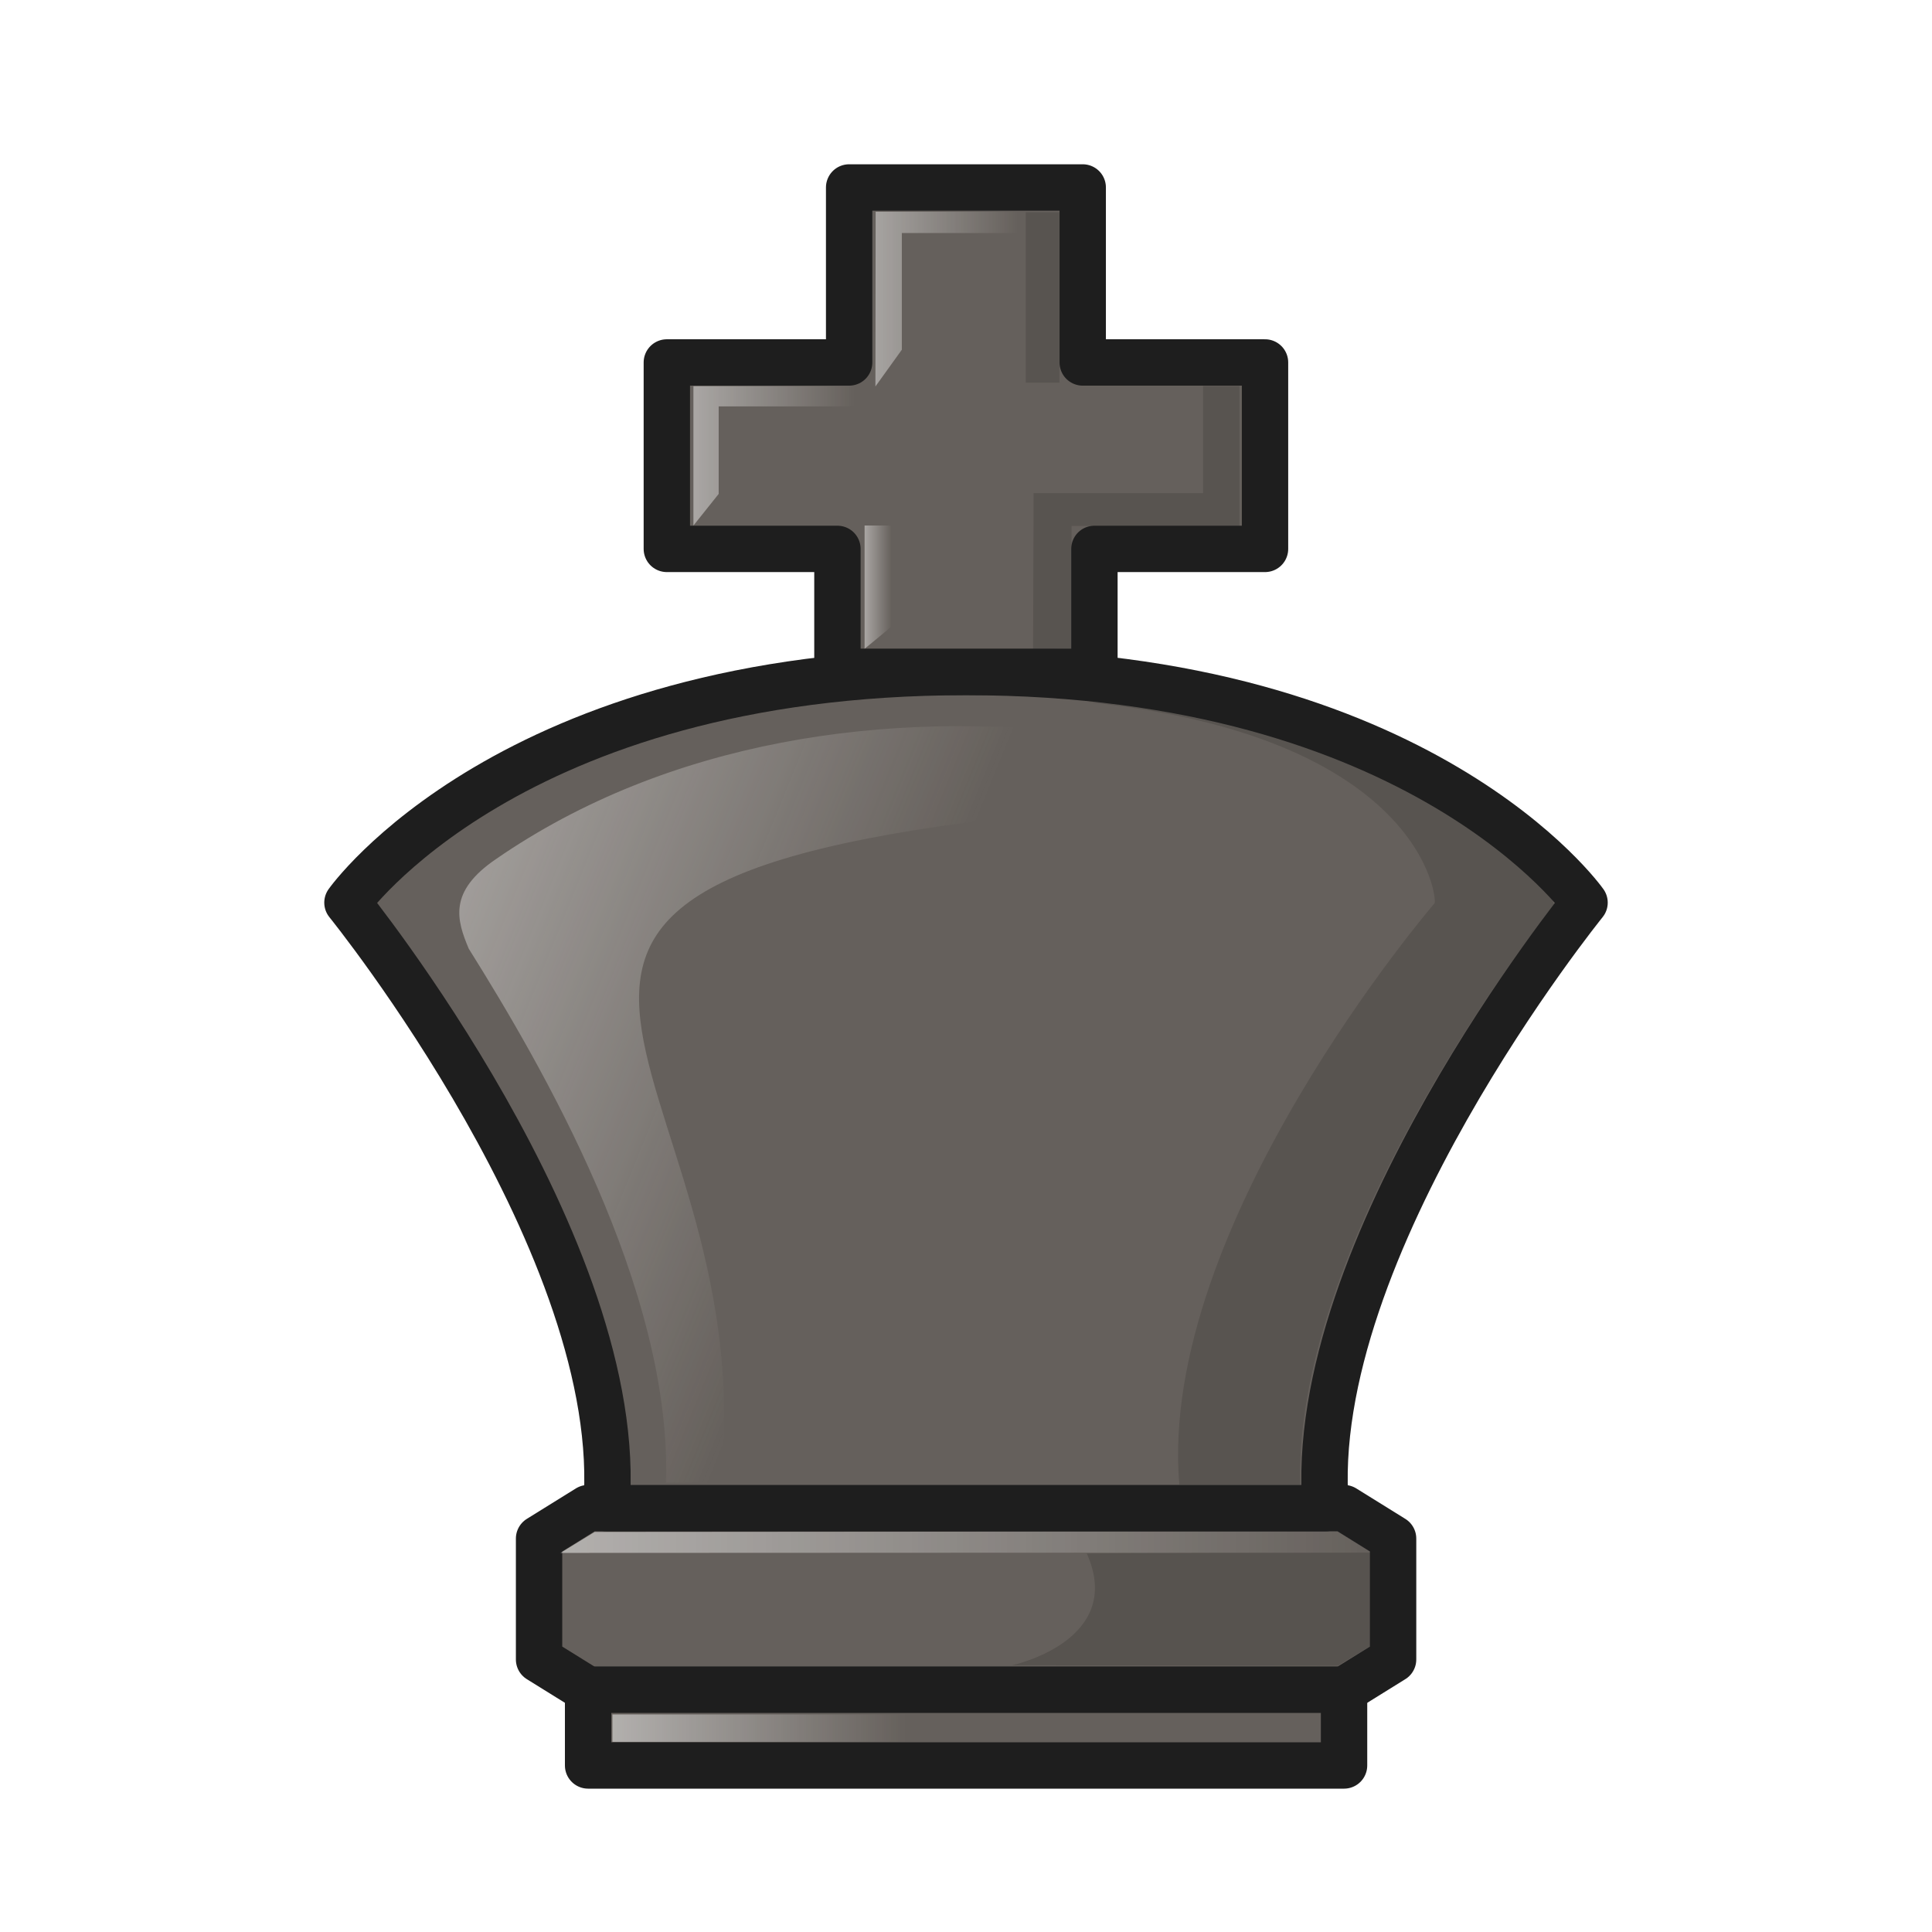
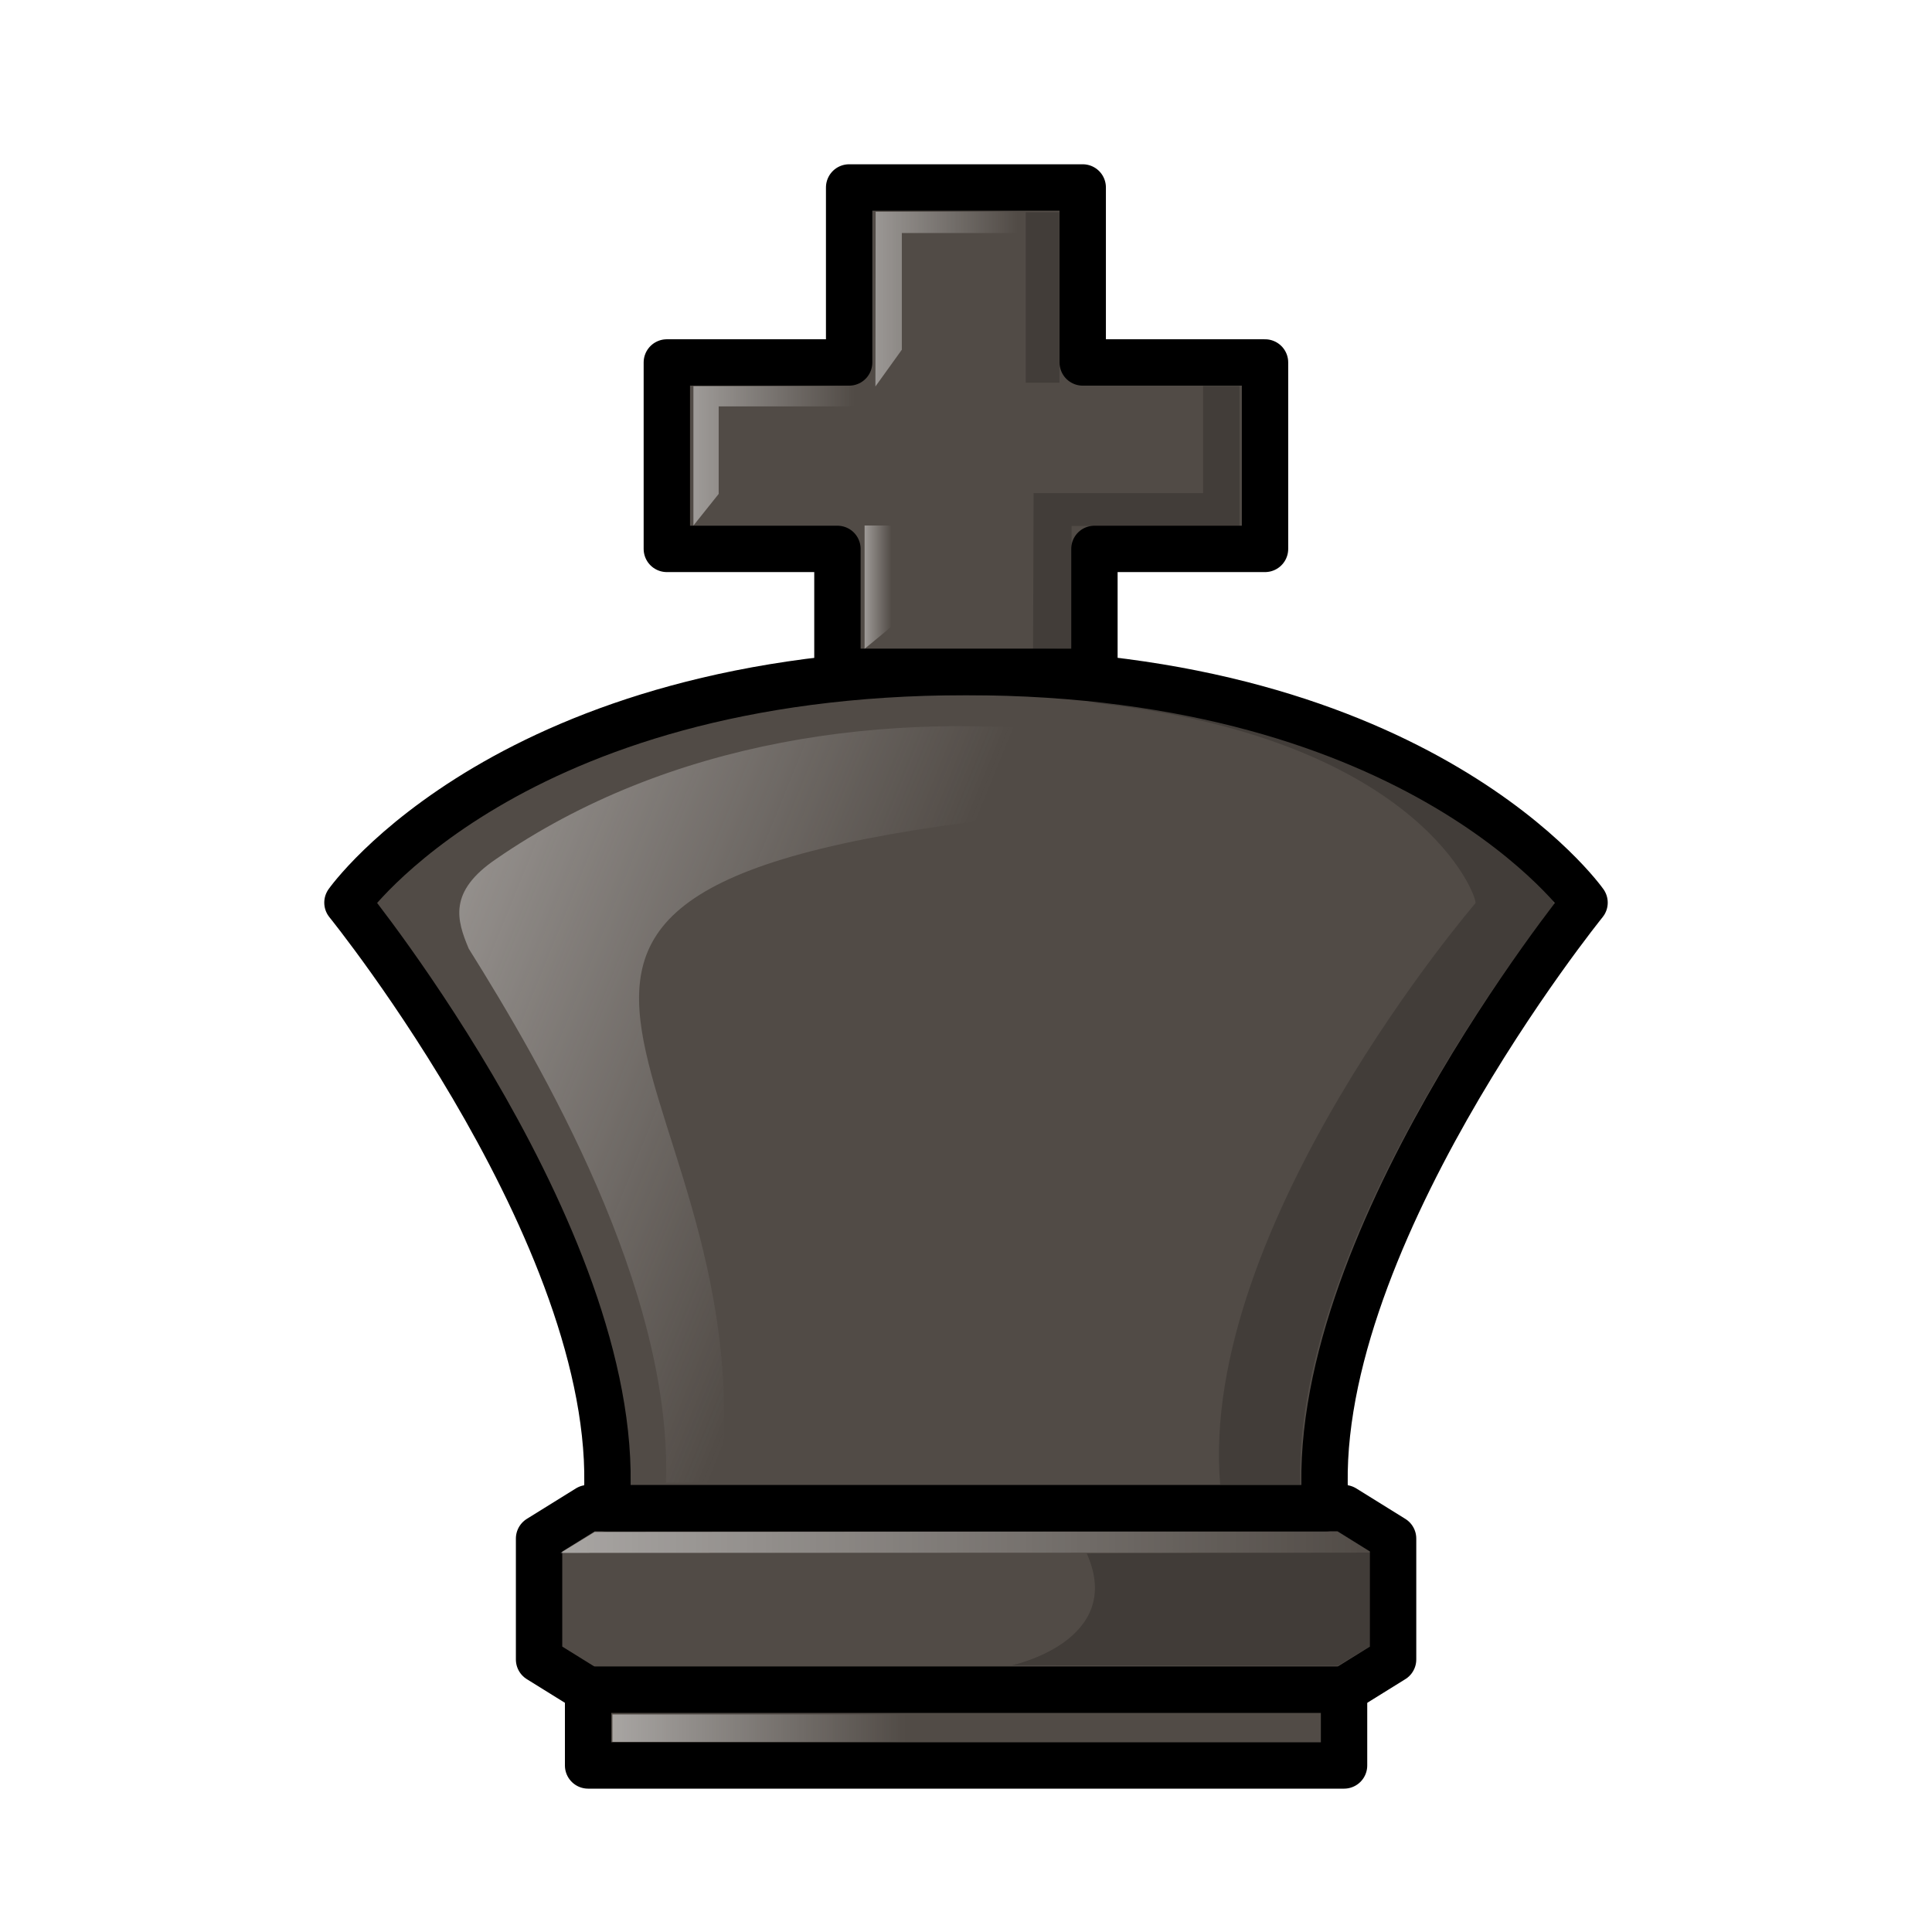
<svg xmlns="http://www.w3.org/2000/svg" xmlns:xlink="http://www.w3.org/1999/xlink" width="50mm" height="50mm" clip-rule="evenodd" fill-rule="evenodd" image-rendering="optimizeQuality" shape-rendering="geometricPrecision" text-rendering="geometricPrecision" version="1.1" viewBox="0 0 50 50">
  <defs>
    <linearGradient id="linearGradient2094">
      <stop stop-color="#edebea" offset="0" />
      <stop stop-color="#edebea" stop-opacity="0" offset="1" />
    </linearGradient>
    <linearGradient id="linearGradient1843">
      <stop stop-color="#fff" offset="0" />
      <stop stop-color="#fff" stop-opacity="0" offset="1" />
    </linearGradient>
    <linearGradient id="linearGradient2176" x1="490.24" x2="511.24" y1="-382.24" y2="-382.24" gradientTransform="translate(-906.01 261.29)" gradientUnits="userSpaceOnUse" xlink:href="#linearGradient1843" />
    <linearGradient id="linearGradient2178" x1="491.59" x2="499.17" y1="-377.43" y2="-377.43" gradientTransform="translate(-906.01 261.29)" gradientUnits="userSpaceOnUse" xlink:href="#linearGradient1843" />
    <linearGradient id="linearGradient2180" x1="563.37" x2="575.09" y1="-261.47" y2="-257.21" gradientTransform="matrix(1.1146 0 0 1 -224.87 -76.89)" gradientUnits="userSpaceOnUse" xlink:href="#linearGradient2094" />
    <linearGradient id="linearGradient2182" x1="422.39" x2="423.02" y1="-437.94" y2="-437.94" gradientTransform="matrix(1.1146 0 0 1 -59.405 84.556)" gradientUnits="userSpaceOnUse" xlink:href="#linearGradient2094" />
    <linearGradient id="linearGradient2184" x1="417.93" x2="422.16" y1="-441.6" y2="-441.6" gradientTransform="matrix(1.1146 0 0 1 -59.405 84.556)" gradientUnits="userSpaceOnUse" xlink:href="#linearGradient1843" />
    <linearGradient id="linearGradient2186" x1="422.03" x2="425.95" y1="-445.5" y2="-445.5" gradientTransform="matrix(1.1146 0 0 1 -59.405 84.556)" gradientUnits="userSpaceOnUse" xlink:href="#linearGradient1843" />
  </defs>
-   <g transform="translate(430.27 160.86)" opacity=".88">
-     <g>
-       <path d="m-415.05-121.83-1.269 0.788v3.129l1.269 0.788h19.564l1.269-0.788v-3.129l-1.269-0.788h-9.782z" fill="#514b46" fill-rule="evenodd" opacity="1" stroke="#000" stroke-linejoin="round" stroke-width="1.2" />
-       <path d="m-394.77-120.68-20.994 9e-3 0.884-0.542 19.247-0.015z" fill="url(#linearGradient2176)" opacity=".5" />
-       <path d="m-394.77-120.68-8e-3 2.404-0.866 0.524-8.439-0.01s2.949-0.628 1.939-2.894c-1e-3 -4e-3 5.277-0.02 7.374-0.023z" opacity=".2" />
-       <path d="m-415.05-117.13v1.96h19.564v-1.96z" clip-rule="evenodd" fill="#514b46" fill-rule="evenodd" image-rendering="optimizeQuality" opacity="1" shape-rendering="geometricPrecision" stroke="#000" stroke-linecap="round" stroke-linejoin="round" stroke-width="1.2" style="paint-order:normal" />
-       <rect x="-414.42" y="-116.49" width="7.576" height=".709" ry="0" clip-rule="evenodd" fill="url(#linearGradient2178)" fill-rule="evenodd" image-rendering="optimizeQuality" opacity=".5" shape-rendering="geometricPrecision" stroke-width=".7" style="paint-order:markers fill stroke" />
-     </g>
-     <g transform="translate(-824.44 202.67)" opacity="1">
-       <path d="m409.86-324.5c0.571-6.697-6.698-15.67-6.698-15.67s4.201-5.968 16.008-5.968c11.807 0 16.008 5.968 16.008 5.968s-7.269 8.973-6.698 15.67h-9.31z" fill="#514b46" fill-rule="evenodd" opacity="1" stroke="#000" stroke-linejoin="round" stroke-width="1.2" />
-       <path d="m422.31-345.36c8.656 0.891 9.059 5.094 8.986 5.205 0 0-7.176 8.348-6.606 15.046h3.131c-0.178-6.58 6.57-15.011 6.57-15.011-0.41-1.345-6.441-5.15-12.081-5.24z" fill="#020202" fill-opacity=".902" fill-rule="nonzero" opacity=".2" />
+   <g transform="translate(430.27 160.86)">
+     <path d="m-415.05-121.83-1.269 0.788v3.129l1.269 0.788h19.564l1.269-0.788v-3.129l-1.269-0.788h-9.782z" fill="#514b46" fill-rule="evenodd" stroke="#000" stroke-linejoin="round" stroke-width="1.2" />
+     <path d="m-394.77-120.68-20.994 9e-3 0.884-0.542 19.247-0.015z" fill="url(#linearGradient2176)" opacity=".5" />
+     <path d="m-394.77-120.68-8e-3 2.404-0.866 0.524-8.439-0.01s2.949-0.628 1.939-2.894c-1e-3 -4e-3 5.277-0.02 7.374-0.023z" opacity=".2" />
+     <path d="m-415.05-117.13v1.96h19.564v-1.96z" clip-rule="evenodd" fill="#514b46" fill-rule="evenodd" image-rendering="optimizeQuality" shape-rendering="geometricPrecision" stroke="#000" stroke-linecap="round" stroke-linejoin="round" stroke-width="1.2" style="paint-order:normal" />
+     <rect x="-414.42" y="-116.49" width="7.576" height=".709" ry="0" clip-rule="evenodd" fill="url(#linearGradient2178)" fill-rule="evenodd" image-rendering="optimizeQuality" opacity=".5" shape-rendering="geometricPrecision" stroke-width=".7" style="paint-order:markers fill stroke" />
+     <g transform="translate(-824.44 202.67)">
+       <path d="m409.86-324.5c0.571-6.697-6.698-15.67-6.698-15.67s4.201-5.968 16.008-5.968c11.807 0 16.008 5.968 16.008 5.968s-7.269 8.973-6.698 15.67h-9.31z" fill="#514b46" fill-rule="evenodd" stroke="#000" stroke-linejoin="round" stroke-width="1.2" />
+       <path d="m422.31-345.36c8.656 0.891 10.117 5.094 10.044 5.205 0 0-7.176 8.348-6.606 15.046h2.073c-0.178-6.58 6.57-15.011 6.57-15.011-0.41-1.345-6.441-5.15-12.081-5.24z" fill="#020202" fill-opacity=".902" fill-rule="nonzero" opacity=".2" />
      <path d="m406.3-338.98c1.878 3 5.263 8.793 5.107 13.822l1.412 4e-3c1.202-11.109-10.072-15.69 9.811-17.465 3.737-0.634 1.183-1.732-0.229-1.902-5.276-0.667-10.953 0.158-15.389 3.22-1.254 0.85-1.018 1.588-0.712 2.321z" fill="url(#linearGradient2180)" fill-rule="nonzero" opacity=".5" />
      <g transform="translate(5.1457 5.0514)">
-         <g>
-           <path d="m411-363.73v4.529h-4.718v4.825h4.415v3.181l3.326-2e-5 3.325 2e-5v-3.181h4.415v-4.825h-4.718v-4.529h-3.022z" fill="#514b46" fill-rule="evenodd" stroke="#000" stroke-linejoin="round" stroke-width="1.2" />
-           <path d="m411.4-351.79v-3.192h0.71v2.596c0 0.016-0.71 0.595-0.71 0.595z" fill="url(#linearGradient2182)" opacity=".5" />
-           <path d="m406.97-354.98v-3.605h4.709v0.521h-4.055v2.265z" fill="url(#linearGradient2184)" opacity=".5" />
-           <path d="m411.68-358.58 6e-3 -4.521h3.79v0.55h-3.112v3.02z" fill="url(#linearGradient2186)" opacity=".5" />
-         </g>
+         <path d="m411-363.73v4.529h-4.718v4.825h4.415v3.181l3.326-2e-5 3.325 2e-5v-3.181h4.415v-4.825h-4.718v-4.529h-3.022z" fill="#514b46" fill-rule="evenodd" stroke="#000" stroke-linejoin="round" stroke-width="1.2" />
+         <path d="m411.4-351.79v-3.192h0.71v2.596c0 0.016-0.71 0.595-0.71 0.595z" fill="url(#linearGradient2182)" opacity=".5" />
+         <path d="m406.97-354.98v-3.605h4.709v0.521h-4.055v2.265z" fill="url(#linearGradient2184)" opacity=".5" />
+         <path d="m411.68-358.58 6e-3 -4.521h3.79v0.55h-3.112v3.02z" fill="url(#linearGradient2186)" opacity=".5" />
        <path d="m415.76-351.78 0.991-0.018 6e-3 -3.172 4.347 6e-3v-3.63h-0.944v2.775h-4.387z" fill-opacity=".902" opacity=".2" />
        <rect x="415.57" y="-363.09" width=".873" height="4.413" ry="0" fill-opacity=".902" opacity=".2" style="paint-order:markers fill stroke" />
      </g>
    </g>
  </g>
</svg>
